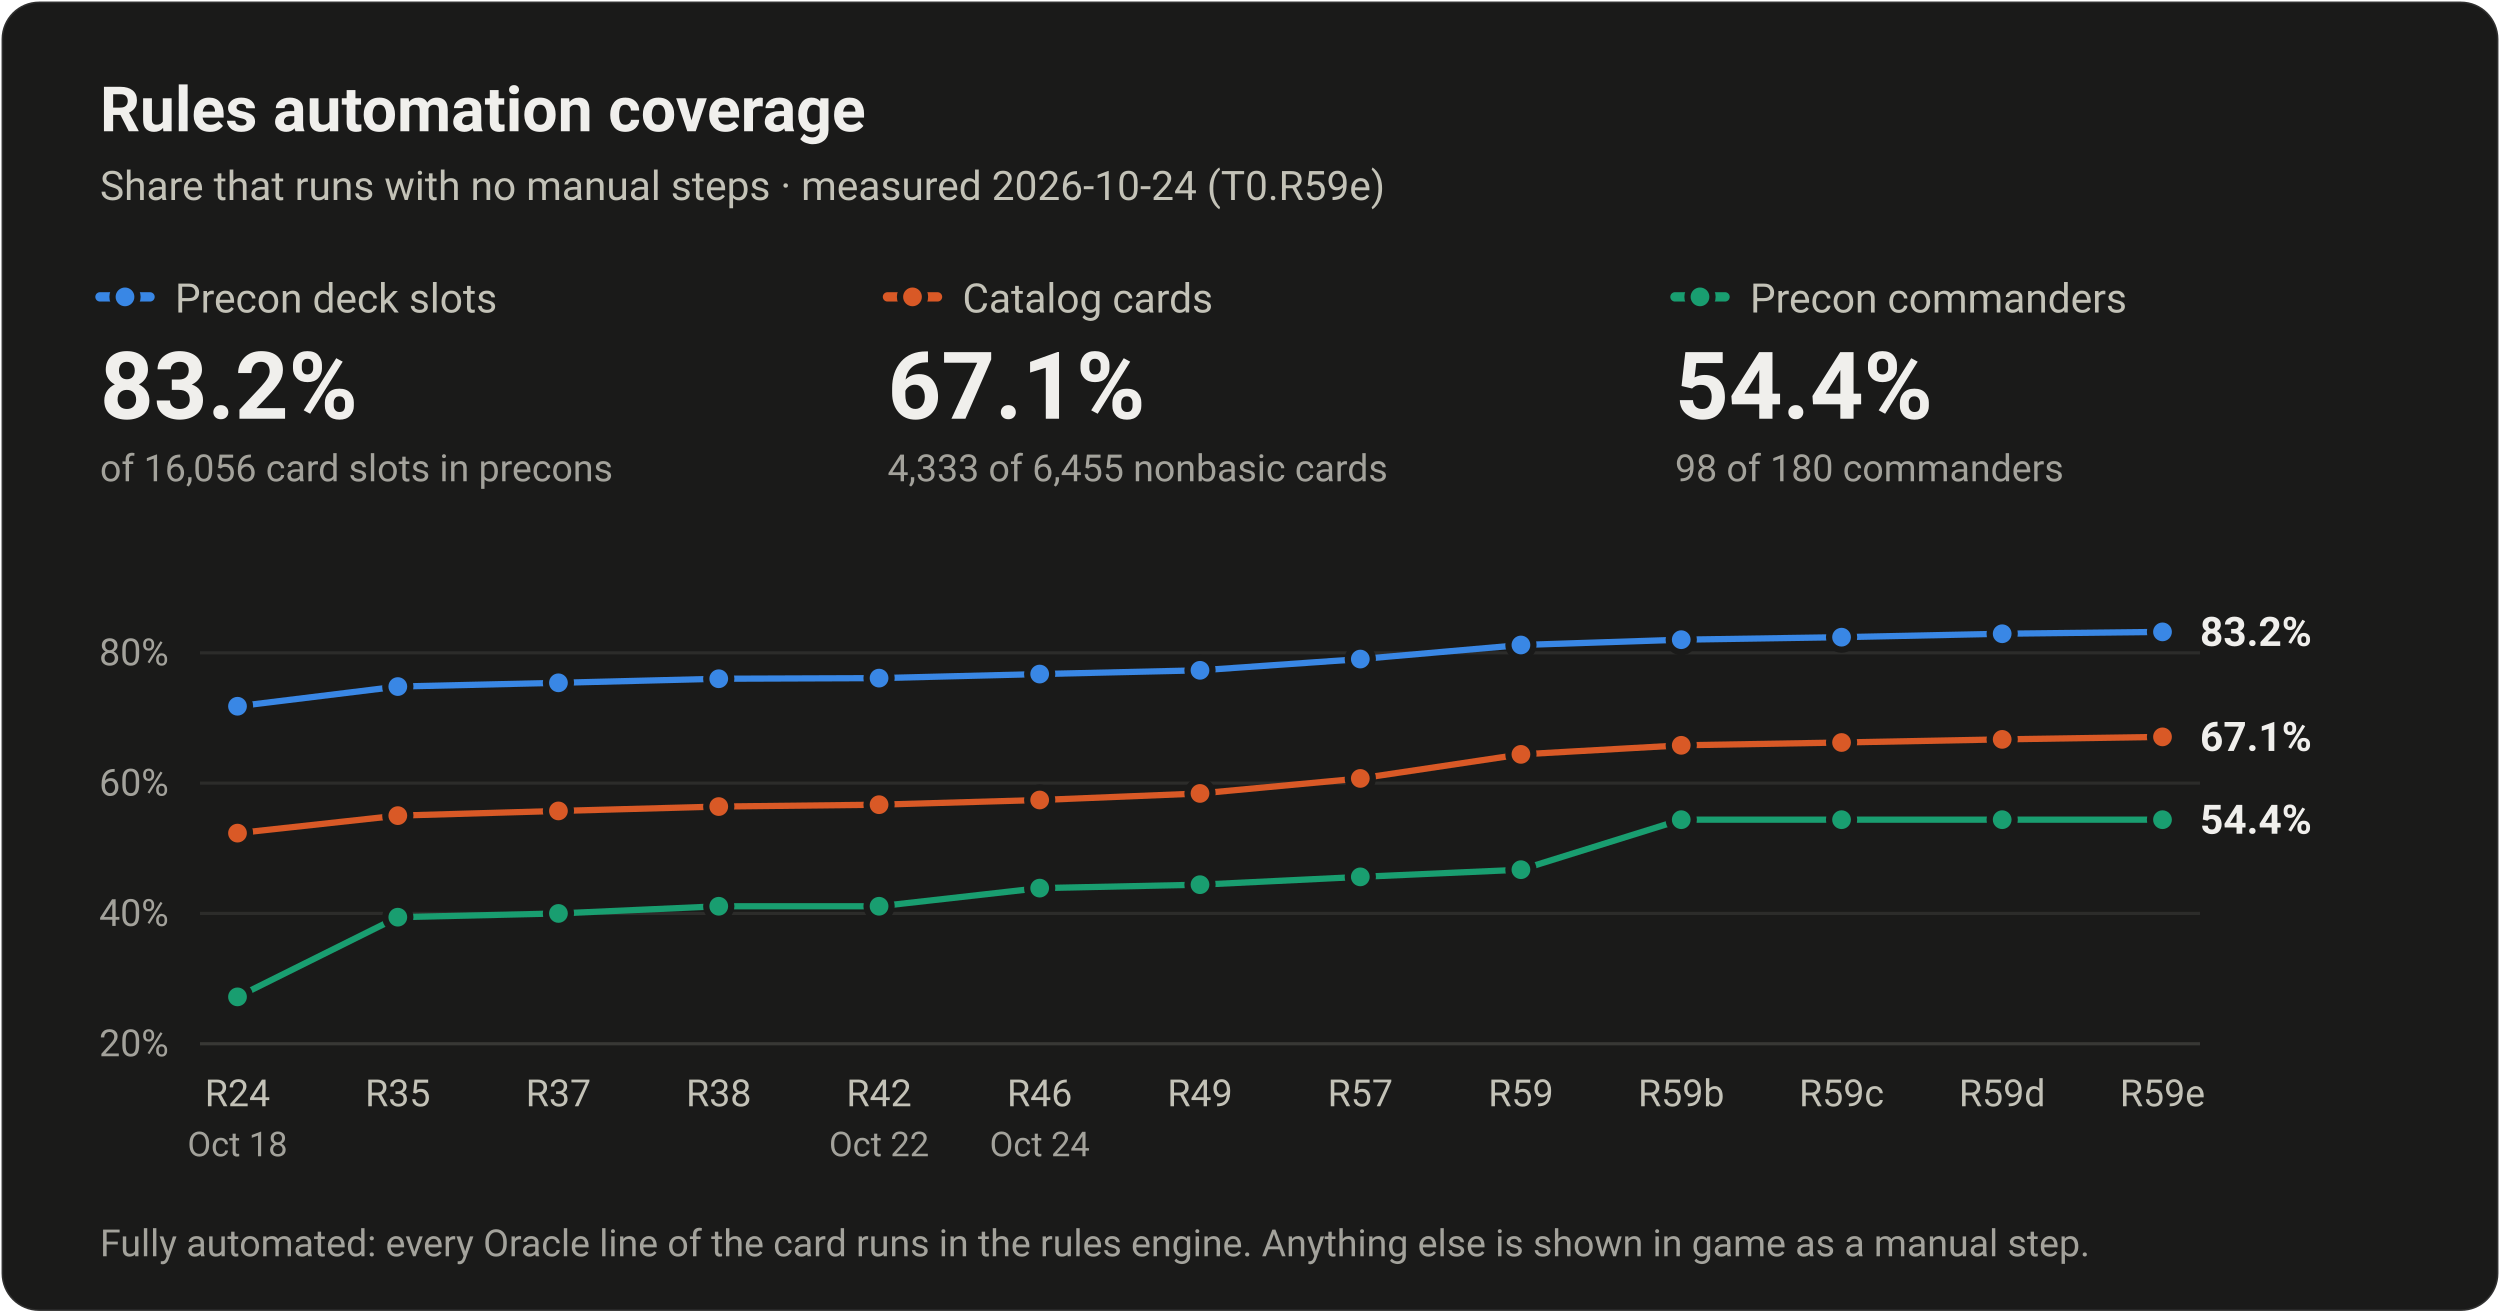
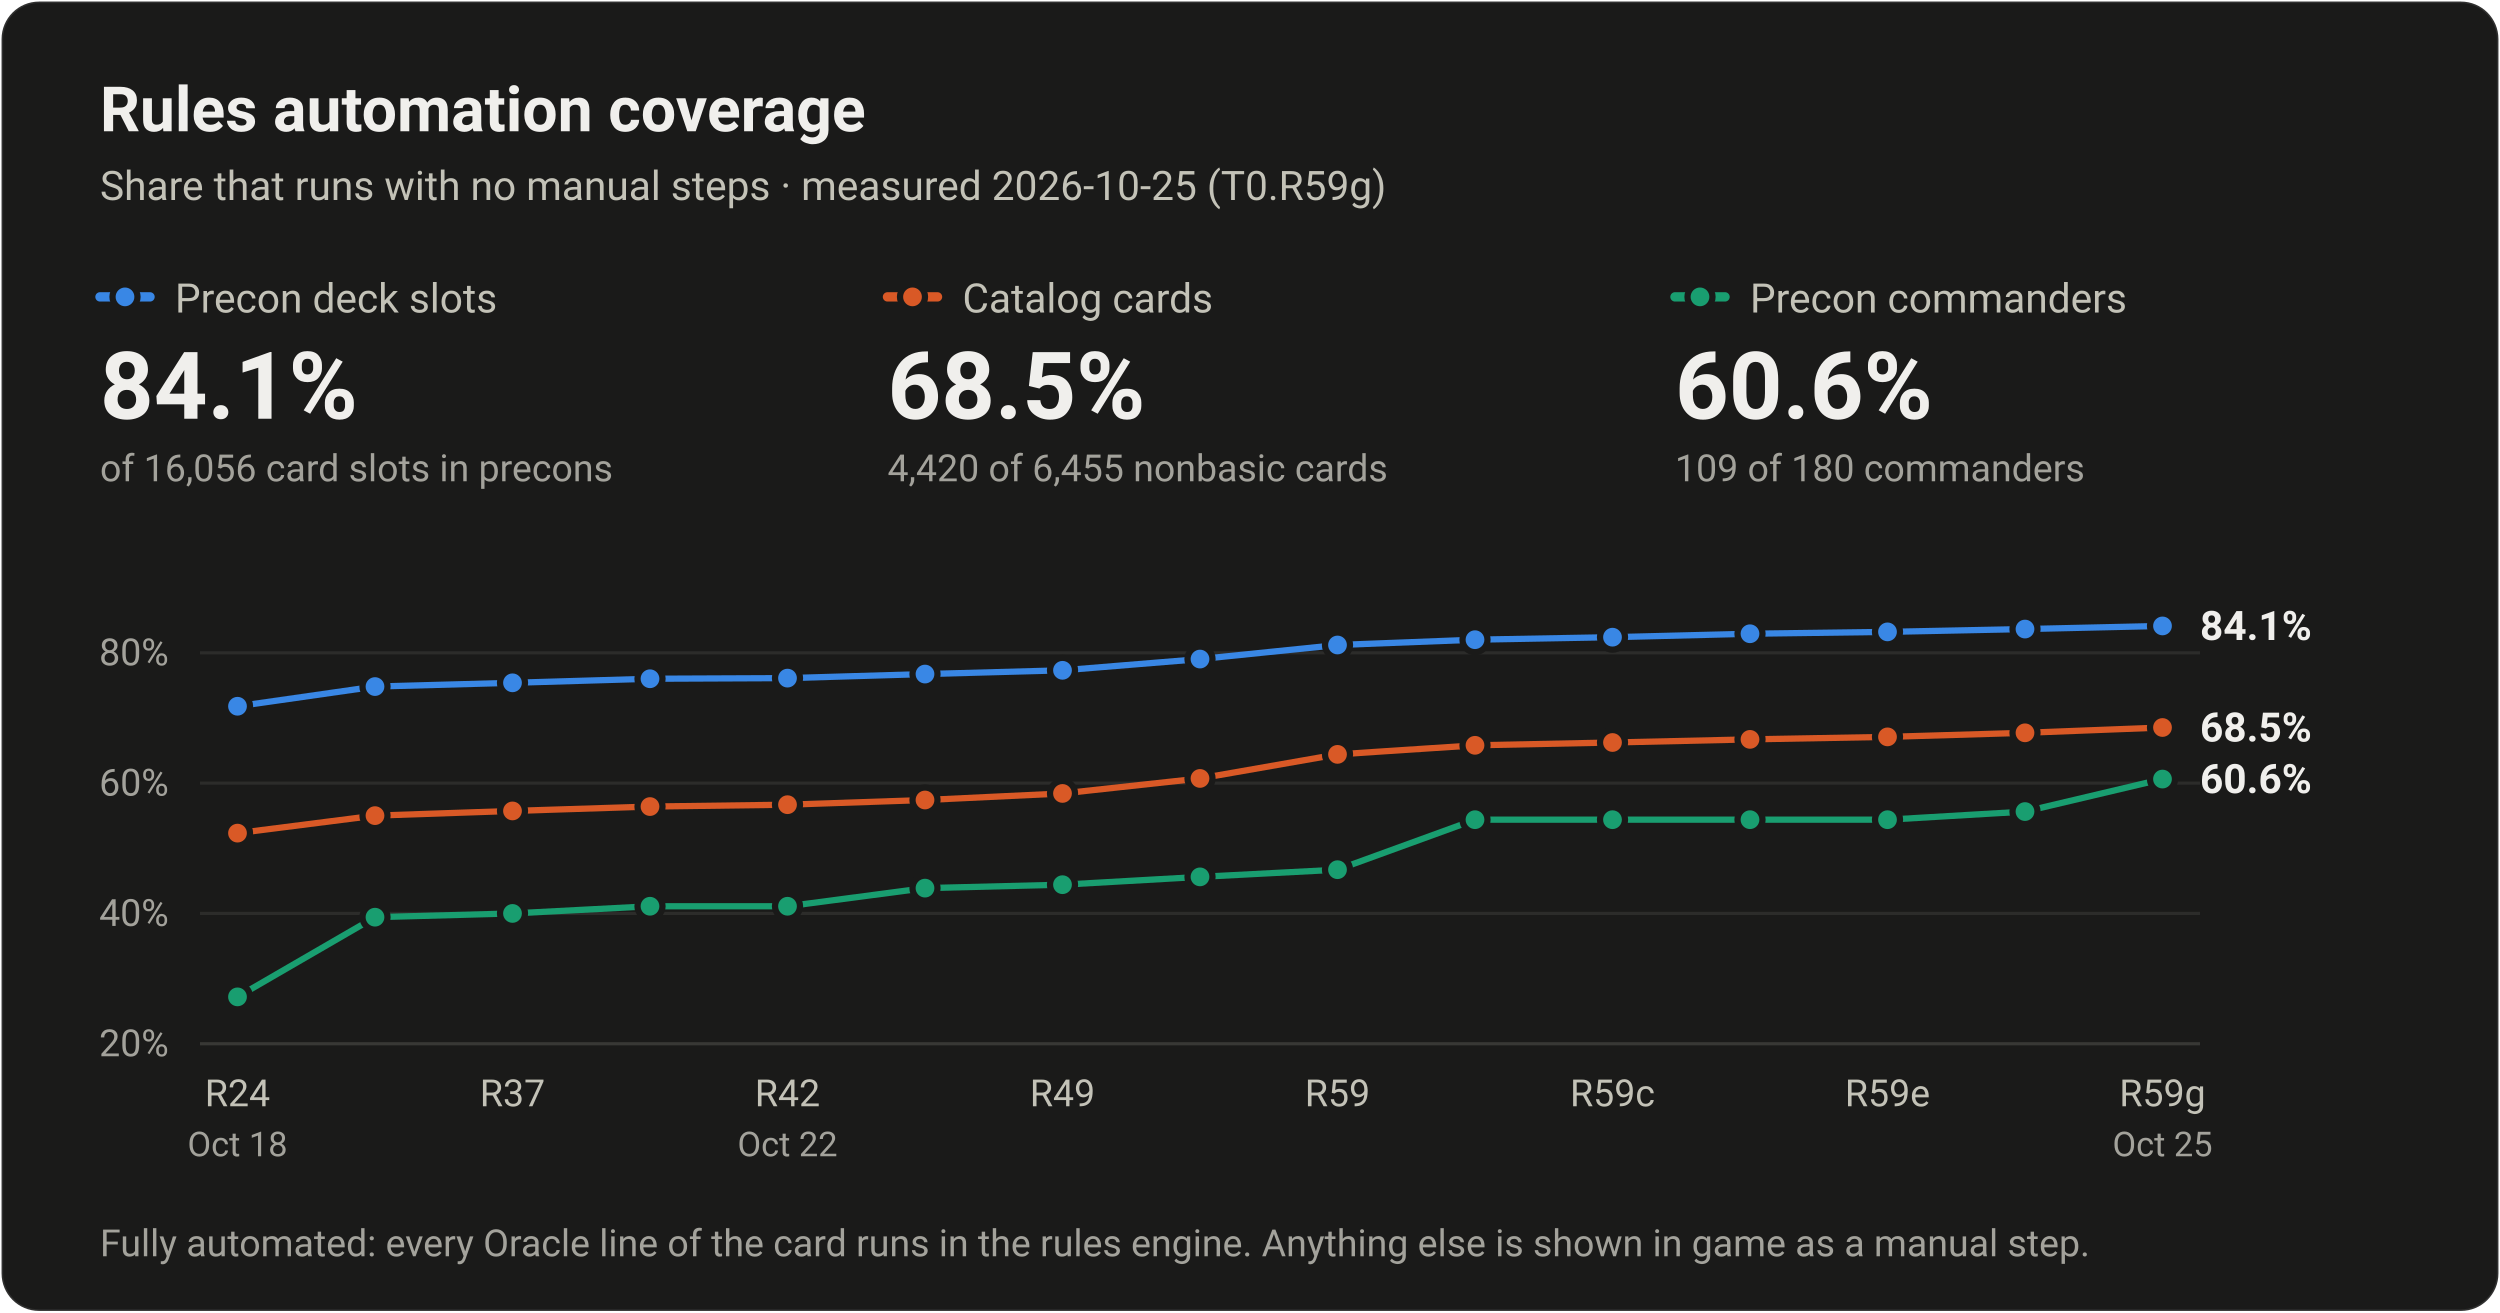
<svg xmlns="http://www.w3.org/2000/svg" viewBox="0 0 800 420" width="800" height="420" role="img" aria-labelledby="t d" font-family="system-ui, -apple-system, 'Segoe UI', Roboto, Helvetica, Arial, sans-serif">
  <rect x="0.5" y="0.5" width="799" height="419" rx="12" fill="#1a1a19" stroke="rgba(255,255,255,0.10)" />
  <text x="32" y="42" font-size="20" fill="#f0efec" font-weight="600">Rules automation coverage</text>
-   <text x="32" y="64" font-size="13" fill="#c3c2b7">Share that runs with no manual steps · measured 2026-10-24 (T0.R59e)</text>
+   <text x="32" y="64" font-size="13" fill="#c3c2b7">Share that runs with no manual steps · measured 2026-10-25 (T0.R59g)</text>
  <line x1="32" y1="95" x2="48" y2="95" stroke="#3987e5" stroke-width="3" stroke-linecap="round" />
  <circle cx="40" cy="95" r="4" fill="#3987e5" stroke="#1a1a19" stroke-width="2" />
  <text x="56" y="100" font-size="13" fill="#c3c2b7">Precon deck slots</text>
-   <text x="32" y="134" font-size="30" fill="#f0efec" font-weight="600">83.2%</text>
+   <text x="32" y="134" font-size="30" fill="#f0efec" font-weight="600">84.1%</text>
  <text x="32" y="154" font-size="12" fill="#a3a29b">of 16,056 card slots in precons</text>
  <line x1="284" y1="95" x2="300" y2="95" stroke="#d95926" stroke-width="3" stroke-linecap="round" />
  <circle cx="292" cy="95" r="4" fill="#d95926" stroke="#1a1a19" stroke-width="2" />
  <text x="308" y="100" font-size="13" fill="#c3c2b7">Catalog cards</text>
-   <text x="284" y="134" font-size="30" fill="#f0efec" font-weight="600">67.1%</text>
-   <text x="284" y="154" font-size="12" fill="#a3a29b">4,333 of 6,455 nonbasic cards</text>
+   <text x="284" y="134" font-size="30" fill="#f0efec" font-weight="600">68.5%</text>
+   <text x="284" y="154" font-size="12" fill="#a3a29b">4,420 of 6,455 nonbasic cards</text>
  <line x1="536" y1="95" x2="552" y2="95" stroke="#199e70" stroke-width="3" stroke-linecap="round" />
  <circle cx="544" cy="95" r="4" fill="#199e70" stroke="#1a1a19" stroke-width="2" />
  <text x="560" y="100" font-size="13" fill="#c3c2b7">Precon commanders</text>
-   <text x="536" y="134" font-size="30" fill="#f0efec" font-weight="600">54.4%</text>
-   <text x="536" y="154" font-size="12" fill="#a3a29b">98 of 180 commanders</text>
+   <text x="536" y="134" font-size="30" fill="#f0efec" font-weight="600">60.6%</text>
+   <text x="536" y="154" font-size="12" fill="#a3a29b">109 of 180 commanders</text>
  <text x="54" y="338" font-size="12" fill="#a3a29b" text-anchor="end">20%</text>
  <line x1="64" y1="292.3" x2="704" y2="292.3" stroke="#2c2c2a" stroke-width="1" />
  <text x="54" y="296.3" font-size="12" fill="#a3a29b" text-anchor="end">40%</text>
  <line x1="64" y1="250.6" x2="704" y2="250.6" stroke="#2c2c2a" stroke-width="1" />
  <text x="54" y="254.6" font-size="12" fill="#a3a29b" text-anchor="end">60%</text>
  <line x1="64" y1="208.9" x2="704" y2="208.9" stroke="#2c2c2a" stroke-width="1" />
  <text x="54" y="212.9" font-size="12" fill="#a3a29b" text-anchor="end">80%</text>
  <line x1="64" y1="334" x2="704" y2="334" stroke="#383835" stroke-width="1" />
  <text x="76" y="354" font-size="12" fill="#c3c2b7" text-anchor="middle">R24</text>
  <text x="76" y="370" font-size="11" fill="#a3a29b" text-anchor="middle">Oct 18</text>
-   <text x="127.3" y="354" font-size="12" fill="#c3c2b7" text-anchor="middle">R35</text>
-   <text x="178.7" y="354" font-size="12" fill="#c3c2b7" text-anchor="middle">R37</text>
-   <text x="230" y="354" font-size="12" fill="#c3c2b7" text-anchor="middle">R38</text>
-   <text x="281.3" y="354" font-size="12" fill="#c3c2b7" text-anchor="middle">R42</text>
-   <text x="281.3" y="370" font-size="11" fill="#a3a29b" text-anchor="middle">Oct 22</text>
-   <text x="332.7" y="354" font-size="12" fill="#c3c2b7" text-anchor="middle">R46</text>
-   <text x="332.7" y="370" font-size="11" fill="#a3a29b" text-anchor="middle">Oct 24</text>
-   <text x="384" y="354" font-size="12" fill="#c3c2b7" text-anchor="middle">R49</text>
-   <text x="435.3" y="354" font-size="12" fill="#c3c2b7" text-anchor="middle">R57</text>
-   <text x="486.7" y="354" font-size="12" fill="#c3c2b7" text-anchor="middle">R59</text>
-   <text x="538" y="354" font-size="12" fill="#c3c2b7" text-anchor="middle">R59b</text>
-   <text x="589.3" y="354" font-size="12" fill="#c3c2b7" text-anchor="middle">R59c</text>
-   <text x="640.7" y="354" font-size="12" fill="#c3c2b7" text-anchor="middle">R59d</text>
-   <text x="692" y="354" font-size="12" fill="#c3c2b7" text-anchor="middle">R59e</text>
-   <path d="M76 226 L127.3 219.7 L178.7 218.5 L230 217.2 L281.3 217 L332.7 215.7 L384 214.5 L435.3 210.9 L486.7 206.4 L538 204.7 L589.3 203.9 L640.7 202.8 L692 202.2" fill="none" stroke="#3987e5" stroke-width="2" stroke-linejoin="round" stroke-linecap="round" />
-   <path d="M76 266.6 L127.3 261 L178.7 259.5 L230 258.1 L281.3 257.5 L332.7 256 L384 253.9 L435.3 249.1 L486.7 241.4 L538 238.5 L589.3 237.6 L640.7 236.6 L692 235.8" fill="none" stroke="#d95926" stroke-width="2" stroke-linejoin="round" stroke-linecap="round" />
-   <path d="M76 319 L127.3 293.5 L178.7 292.3 L230 290 L281.3 290 L332.7 284.2 L384 283.1 L435.3 280.6 L486.7 278.3 L538 262.3 L589.3 262.3 L640.7 262.3 L692 262.3" fill="none" stroke="#199e70" stroke-width="2" stroke-linejoin="round" stroke-linecap="round" />
+   <text x="164" y="354" font-size="12" fill="#c3c2b7" text-anchor="middle">R37</text>
+   <text x="252" y="354" font-size="12" fill="#c3c2b7" text-anchor="middle">R42</text>
+   <text x="252" y="370" font-size="11" fill="#a3a29b" text-anchor="middle">Oct 22</text>
+   <text x="340" y="354" font-size="12" fill="#c3c2b7" text-anchor="middle">R49</text>
+   <text x="428" y="354" font-size="12" fill="#c3c2b7" text-anchor="middle">R59</text>
+   <text x="516" y="354" font-size="12" fill="#c3c2b7" text-anchor="middle">R59c</text>
+   <text x="604" y="354" font-size="12" fill="#c3c2b7" text-anchor="middle">R59e</text>
+   <text x="692" y="354" font-size="12" fill="#c3c2b7" text-anchor="middle">R59g</text>
+   <text x="692" y="370" font-size="11" fill="#a3a29b" text-anchor="middle">Oct 25</text>
+   <path d="M76 226 L120 219.7 L164 218.5 L208 217.2 L252 217 L296 215.7 L340 214.5 L384 210.9 L428 206.4 L472 204.7 L516 203.9 L560 202.8 L604 202.2 L648 201.3 L692 200.3" fill="none" stroke="#3987e5" stroke-width="2" stroke-linejoin="round" stroke-linecap="round" />
+   <path d="M76 266.6 L120 261 L164 259.5 L208 258.1 L252 257.5 L296 256 L340 253.9 L384 249.1 L428 241.4 L472 238.5 L516 237.6 L560 236.6 L604 235.8 L648 234.5 L692 232.8" fill="none" stroke="#d95926" stroke-width="2" stroke-linejoin="round" stroke-linecap="round" />
+   <path d="M76 319 L120 293.5 L164 292.3 L208 290 L252 290 L296 284.2 L340 283.1 L384 280.6 L428 278.3 L472 262.3 L516 262.3 L560 262.3 L604 262.3 L648 259.7 L692 249.3" fill="none" stroke="#199e70" stroke-width="2" stroke-linejoin="round" stroke-linecap="round" />
  <circle cx="76" cy="226" r="4" fill="#3987e5" stroke="#1a1a19" stroke-width="2" />
-   <circle cx="127.3" cy="219.7" r="4" fill="#3987e5" stroke="#1a1a19" stroke-width="2" />
-   <circle cx="178.7" cy="218.5" r="4" fill="#3987e5" stroke="#1a1a19" stroke-width="2" />
-   <circle cx="230" cy="217.2" r="4" fill="#3987e5" stroke="#1a1a19" stroke-width="2" />
-   <circle cx="281.3" cy="217" r="4" fill="#3987e5" stroke="#1a1a19" stroke-width="2" />
-   <circle cx="332.7" cy="215.7" r="4" fill="#3987e5" stroke="#1a1a19" stroke-width="2" />
-   <circle cx="384" cy="214.5" r="4" fill="#3987e5" stroke="#1a1a19" stroke-width="2" />
-   <circle cx="435.3" cy="210.9" r="4" fill="#3987e5" stroke="#1a1a19" stroke-width="2" />
-   <circle cx="486.7" cy="206.4" r="4" fill="#3987e5" stroke="#1a1a19" stroke-width="2" />
-   <circle cx="538" cy="204.7" r="4" fill="#3987e5" stroke="#1a1a19" stroke-width="2" />
-   <circle cx="589.3" cy="203.9" r="4" fill="#3987e5" stroke="#1a1a19" stroke-width="2" />
-   <circle cx="640.7" cy="202.8" r="4" fill="#3987e5" stroke="#1a1a19" stroke-width="2" />
-   <circle cx="692" cy="202.2" r="4" fill="#3987e5" stroke="#1a1a19" stroke-width="2" />
+   <circle cx="120" cy="219.7" r="4" fill="#3987e5" stroke="#1a1a19" stroke-width="2" />
+   <circle cx="164" cy="218.5" r="4" fill="#3987e5" stroke="#1a1a19" stroke-width="2" />
+   <circle cx="208" cy="217.2" r="4" fill="#3987e5" stroke="#1a1a19" stroke-width="2" />
+   <circle cx="252" cy="217" r="4" fill="#3987e5" stroke="#1a1a19" stroke-width="2" />
+   <circle cx="296" cy="215.7" r="4" fill="#3987e5" stroke="#1a1a19" stroke-width="2" />
+   <circle cx="340" cy="214.5" r="4" fill="#3987e5" stroke="#1a1a19" stroke-width="2" />
+   <circle cx="384" cy="210.9" r="4" fill="#3987e5" stroke="#1a1a19" stroke-width="2" />
+   <circle cx="428" cy="206.4" r="4" fill="#3987e5" stroke="#1a1a19" stroke-width="2" />
+   <circle cx="472" cy="204.7" r="4" fill="#3987e5" stroke="#1a1a19" stroke-width="2" />
+   <circle cx="516" cy="203.9" r="4" fill="#3987e5" stroke="#1a1a19" stroke-width="2" />
+   <circle cx="560" cy="202.8" r="4" fill="#3987e5" stroke="#1a1a19" stroke-width="2" />
+   <circle cx="604" cy="202.2" r="4" fill="#3987e5" stroke="#1a1a19" stroke-width="2" />
+   <circle cx="648" cy="201.3" r="4" fill="#3987e5" stroke="#1a1a19" stroke-width="2" />
+   <circle cx="692" cy="200.3" r="4" fill="#3987e5" stroke="#1a1a19" stroke-width="2" />
  <circle cx="76" cy="266.6" r="4" fill="#d95926" stroke="#1a1a19" stroke-width="2" />
-   <circle cx="127.3" cy="261" r="4" fill="#d95926" stroke="#1a1a19" stroke-width="2" />
-   <circle cx="178.7" cy="259.5" r="4" fill="#d95926" stroke="#1a1a19" stroke-width="2" />
-   <circle cx="230" cy="258.1" r="4" fill="#d95926" stroke="#1a1a19" stroke-width="2" />
-   <circle cx="281.3" cy="257.5" r="4" fill="#d95926" stroke="#1a1a19" stroke-width="2" />
-   <circle cx="332.7" cy="256" r="4" fill="#d95926" stroke="#1a1a19" stroke-width="2" />
-   <circle cx="384" cy="253.9" r="4" fill="#d95926" stroke="#1a1a19" stroke-width="2" />
-   <circle cx="435.3" cy="249.1" r="4" fill="#d95926" stroke="#1a1a19" stroke-width="2" />
-   <circle cx="486.7" cy="241.4" r="4" fill="#d95926" stroke="#1a1a19" stroke-width="2" />
-   <circle cx="538" cy="238.5" r="4" fill="#d95926" stroke="#1a1a19" stroke-width="2" />
-   <circle cx="589.3" cy="237.6" r="4" fill="#d95926" stroke="#1a1a19" stroke-width="2" />
-   <circle cx="640.7" cy="236.6" r="4" fill="#d95926" stroke="#1a1a19" stroke-width="2" />
-   <circle cx="692" cy="235.8" r="4" fill="#d95926" stroke="#1a1a19" stroke-width="2" />
+   <circle cx="120" cy="261" r="4" fill="#d95926" stroke="#1a1a19" stroke-width="2" />
+   <circle cx="164" cy="259.5" r="4" fill="#d95926" stroke="#1a1a19" stroke-width="2" />
+   <circle cx="208" cy="258.1" r="4" fill="#d95926" stroke="#1a1a19" stroke-width="2" />
+   <circle cx="252" cy="257.5" r="4" fill="#d95926" stroke="#1a1a19" stroke-width="2" />
+   <circle cx="296" cy="256" r="4" fill="#d95926" stroke="#1a1a19" stroke-width="2" />
+   <circle cx="340" cy="253.9" r="4" fill="#d95926" stroke="#1a1a19" stroke-width="2" />
+   <circle cx="384" cy="249.1" r="4" fill="#d95926" stroke="#1a1a19" stroke-width="2" />
+   <circle cx="428" cy="241.4" r="4" fill="#d95926" stroke="#1a1a19" stroke-width="2" />
+   <circle cx="472" cy="238.5" r="4" fill="#d95926" stroke="#1a1a19" stroke-width="2" />
+   <circle cx="516" cy="237.6" r="4" fill="#d95926" stroke="#1a1a19" stroke-width="2" />
+   <circle cx="560" cy="236.6" r="4" fill="#d95926" stroke="#1a1a19" stroke-width="2" />
+   <circle cx="604" cy="235.8" r="4" fill="#d95926" stroke="#1a1a19" stroke-width="2" />
+   <circle cx="648" cy="234.5" r="4" fill="#d95926" stroke="#1a1a19" stroke-width="2" />
+   <circle cx="692" cy="232.8" r="4" fill="#d95926" stroke="#1a1a19" stroke-width="2" />
  <circle cx="76" cy="319" r="4" fill="#199e70" stroke="#1a1a19" stroke-width="2" />
-   <circle cx="127.3" cy="293.5" r="4" fill="#199e70" stroke="#1a1a19" stroke-width="2" />
-   <circle cx="178.7" cy="292.3" r="4" fill="#199e70" stroke="#1a1a19" stroke-width="2" />
-   <circle cx="230" cy="290" r="4" fill="#199e70" stroke="#1a1a19" stroke-width="2" />
-   <circle cx="281.3" cy="290" r="4" fill="#199e70" stroke="#1a1a19" stroke-width="2" />
-   <circle cx="332.7" cy="284.2" r="4" fill="#199e70" stroke="#1a1a19" stroke-width="2" />
-   <circle cx="384" cy="283.1" r="4" fill="#199e70" stroke="#1a1a19" stroke-width="2" />
-   <circle cx="435.3" cy="280.6" r="4" fill="#199e70" stroke="#1a1a19" stroke-width="2" />
-   <circle cx="486.7" cy="278.3" r="4" fill="#199e70" stroke="#1a1a19" stroke-width="2" />
-   <circle cx="538" cy="262.3" r="4" fill="#199e70" stroke="#1a1a19" stroke-width="2" />
-   <circle cx="589.3" cy="262.3" r="4" fill="#199e70" stroke="#1a1a19" stroke-width="2" />
-   <circle cx="640.7" cy="262.3" r="4" fill="#199e70" stroke="#1a1a19" stroke-width="2" />
-   <circle cx="692" cy="262.3" r="4" fill="#199e70" stroke="#1a1a19" stroke-width="2" />
-   <text x="704" y="206.7" font-size="13" fill="#f0efec" font-weight="600">83.2%</text>
-   <text x="704" y="240.3" font-size="13" fill="#f0efec" font-weight="600">67.1%</text>
-   <text x="704" y="266.8" font-size="13" fill="#f0efec" font-weight="600">54.4%</text>
+   <circle cx="120" cy="293.5" r="4" fill="#199e70" stroke="#1a1a19" stroke-width="2" />
+   <circle cx="164" cy="292.3" r="4" fill="#199e70" stroke="#1a1a19" stroke-width="2" />
+   <circle cx="208" cy="290" r="4" fill="#199e70" stroke="#1a1a19" stroke-width="2" />
+   <circle cx="252" cy="290" r="4" fill="#199e70" stroke="#1a1a19" stroke-width="2" />
+   <circle cx="296" cy="284.2" r="4" fill="#199e70" stroke="#1a1a19" stroke-width="2" />
+   <circle cx="340" cy="283.1" r="4" fill="#199e70" stroke="#1a1a19" stroke-width="2" />
+   <circle cx="384" cy="280.6" r="4" fill="#199e70" stroke="#1a1a19" stroke-width="2" />
+   <circle cx="428" cy="278.3" r="4" fill="#199e70" stroke="#1a1a19" stroke-width="2" />
+   <circle cx="472" cy="262.3" r="4" fill="#199e70" stroke="#1a1a19" stroke-width="2" />
+   <circle cx="516" cy="262.3" r="4" fill="#199e70" stroke="#1a1a19" stroke-width="2" />
+   <circle cx="560" cy="262.3" r="4" fill="#199e70" stroke="#1a1a19" stroke-width="2" />
+   <circle cx="604" cy="262.3" r="4" fill="#199e70" stroke="#1a1a19" stroke-width="2" />
+   <circle cx="648" cy="259.7" r="4" fill="#199e70" stroke="#1a1a19" stroke-width="2" />
+   <circle cx="692" cy="249.3" r="4" fill="#199e70" stroke="#1a1a19" stroke-width="2" />
+   <text x="704" y="204.8" font-size="13" fill="#f0efec" font-weight="600">84.1%</text>
+   <text x="704" y="237.3" font-size="13" fill="#f0efec" font-weight="600">68.5%</text>
+   <text x="704" y="253.8" font-size="13" fill="#f0efec" font-weight="600">60.6%</text>
  <text x="32" y="402" font-size="12" fill="#a3a29b">Fully automated: every Oracle line of the card runs in the rules engine. Anything else is shown in game as a manual step.</text>
</svg>
